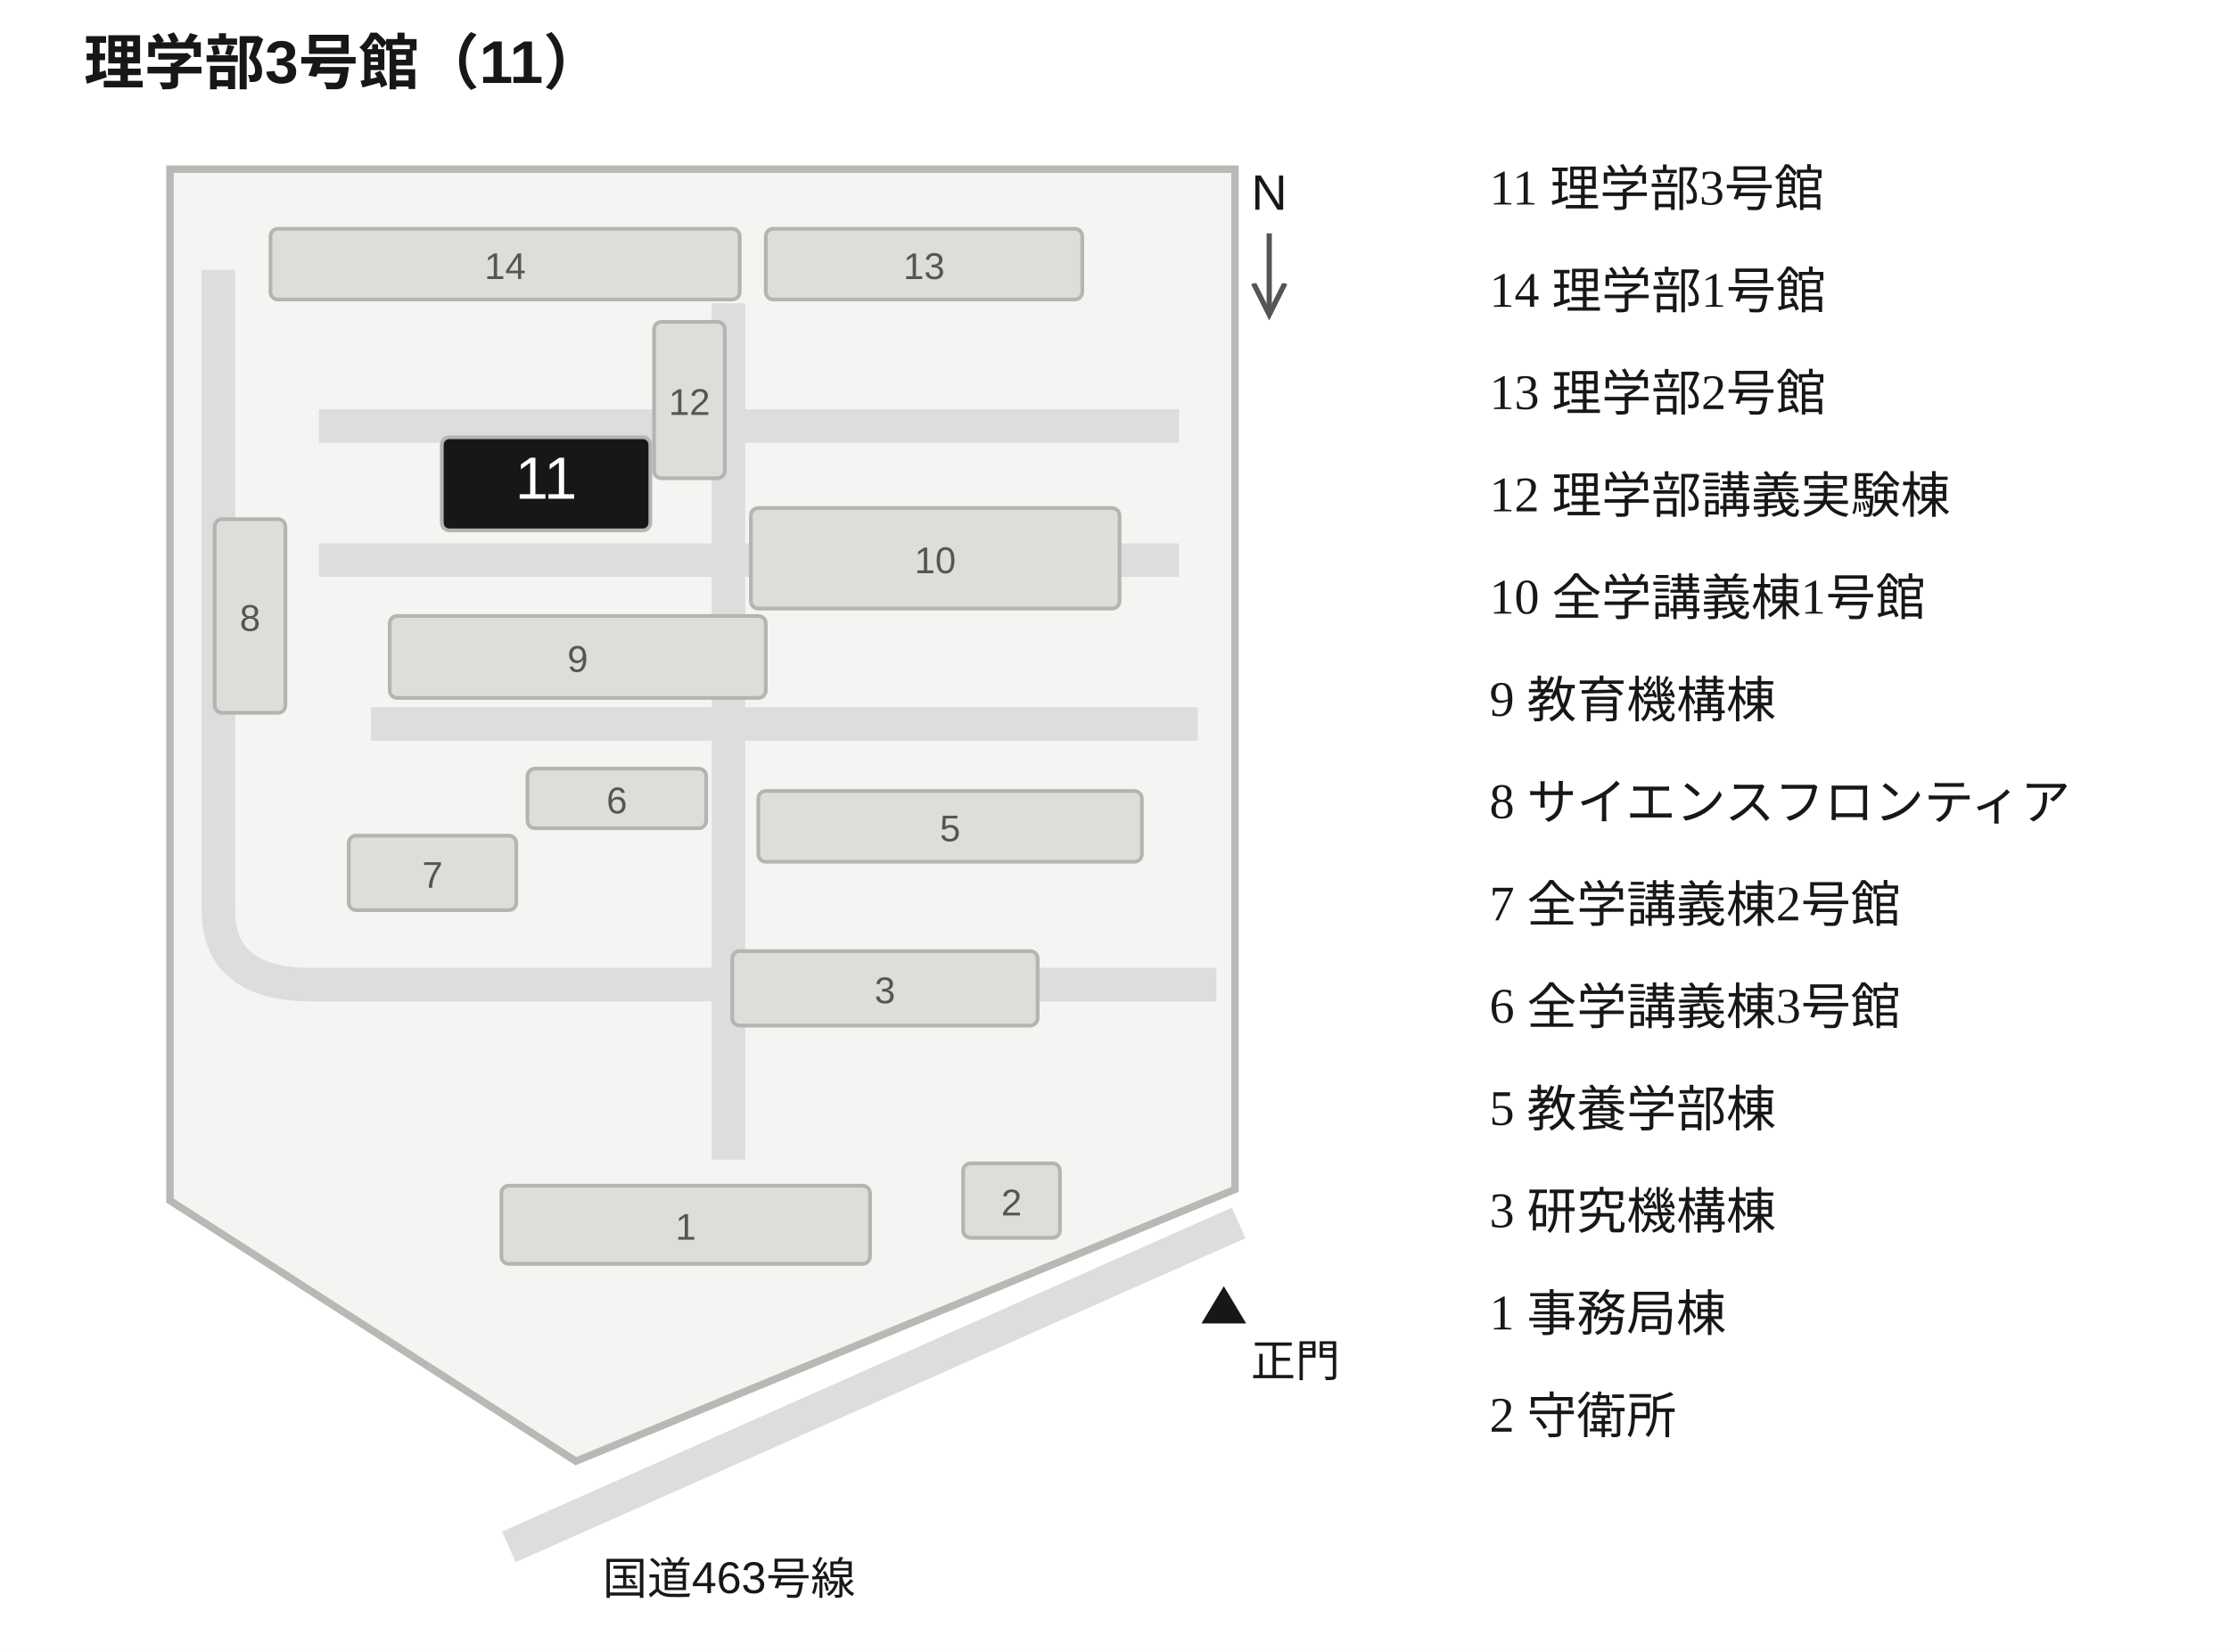
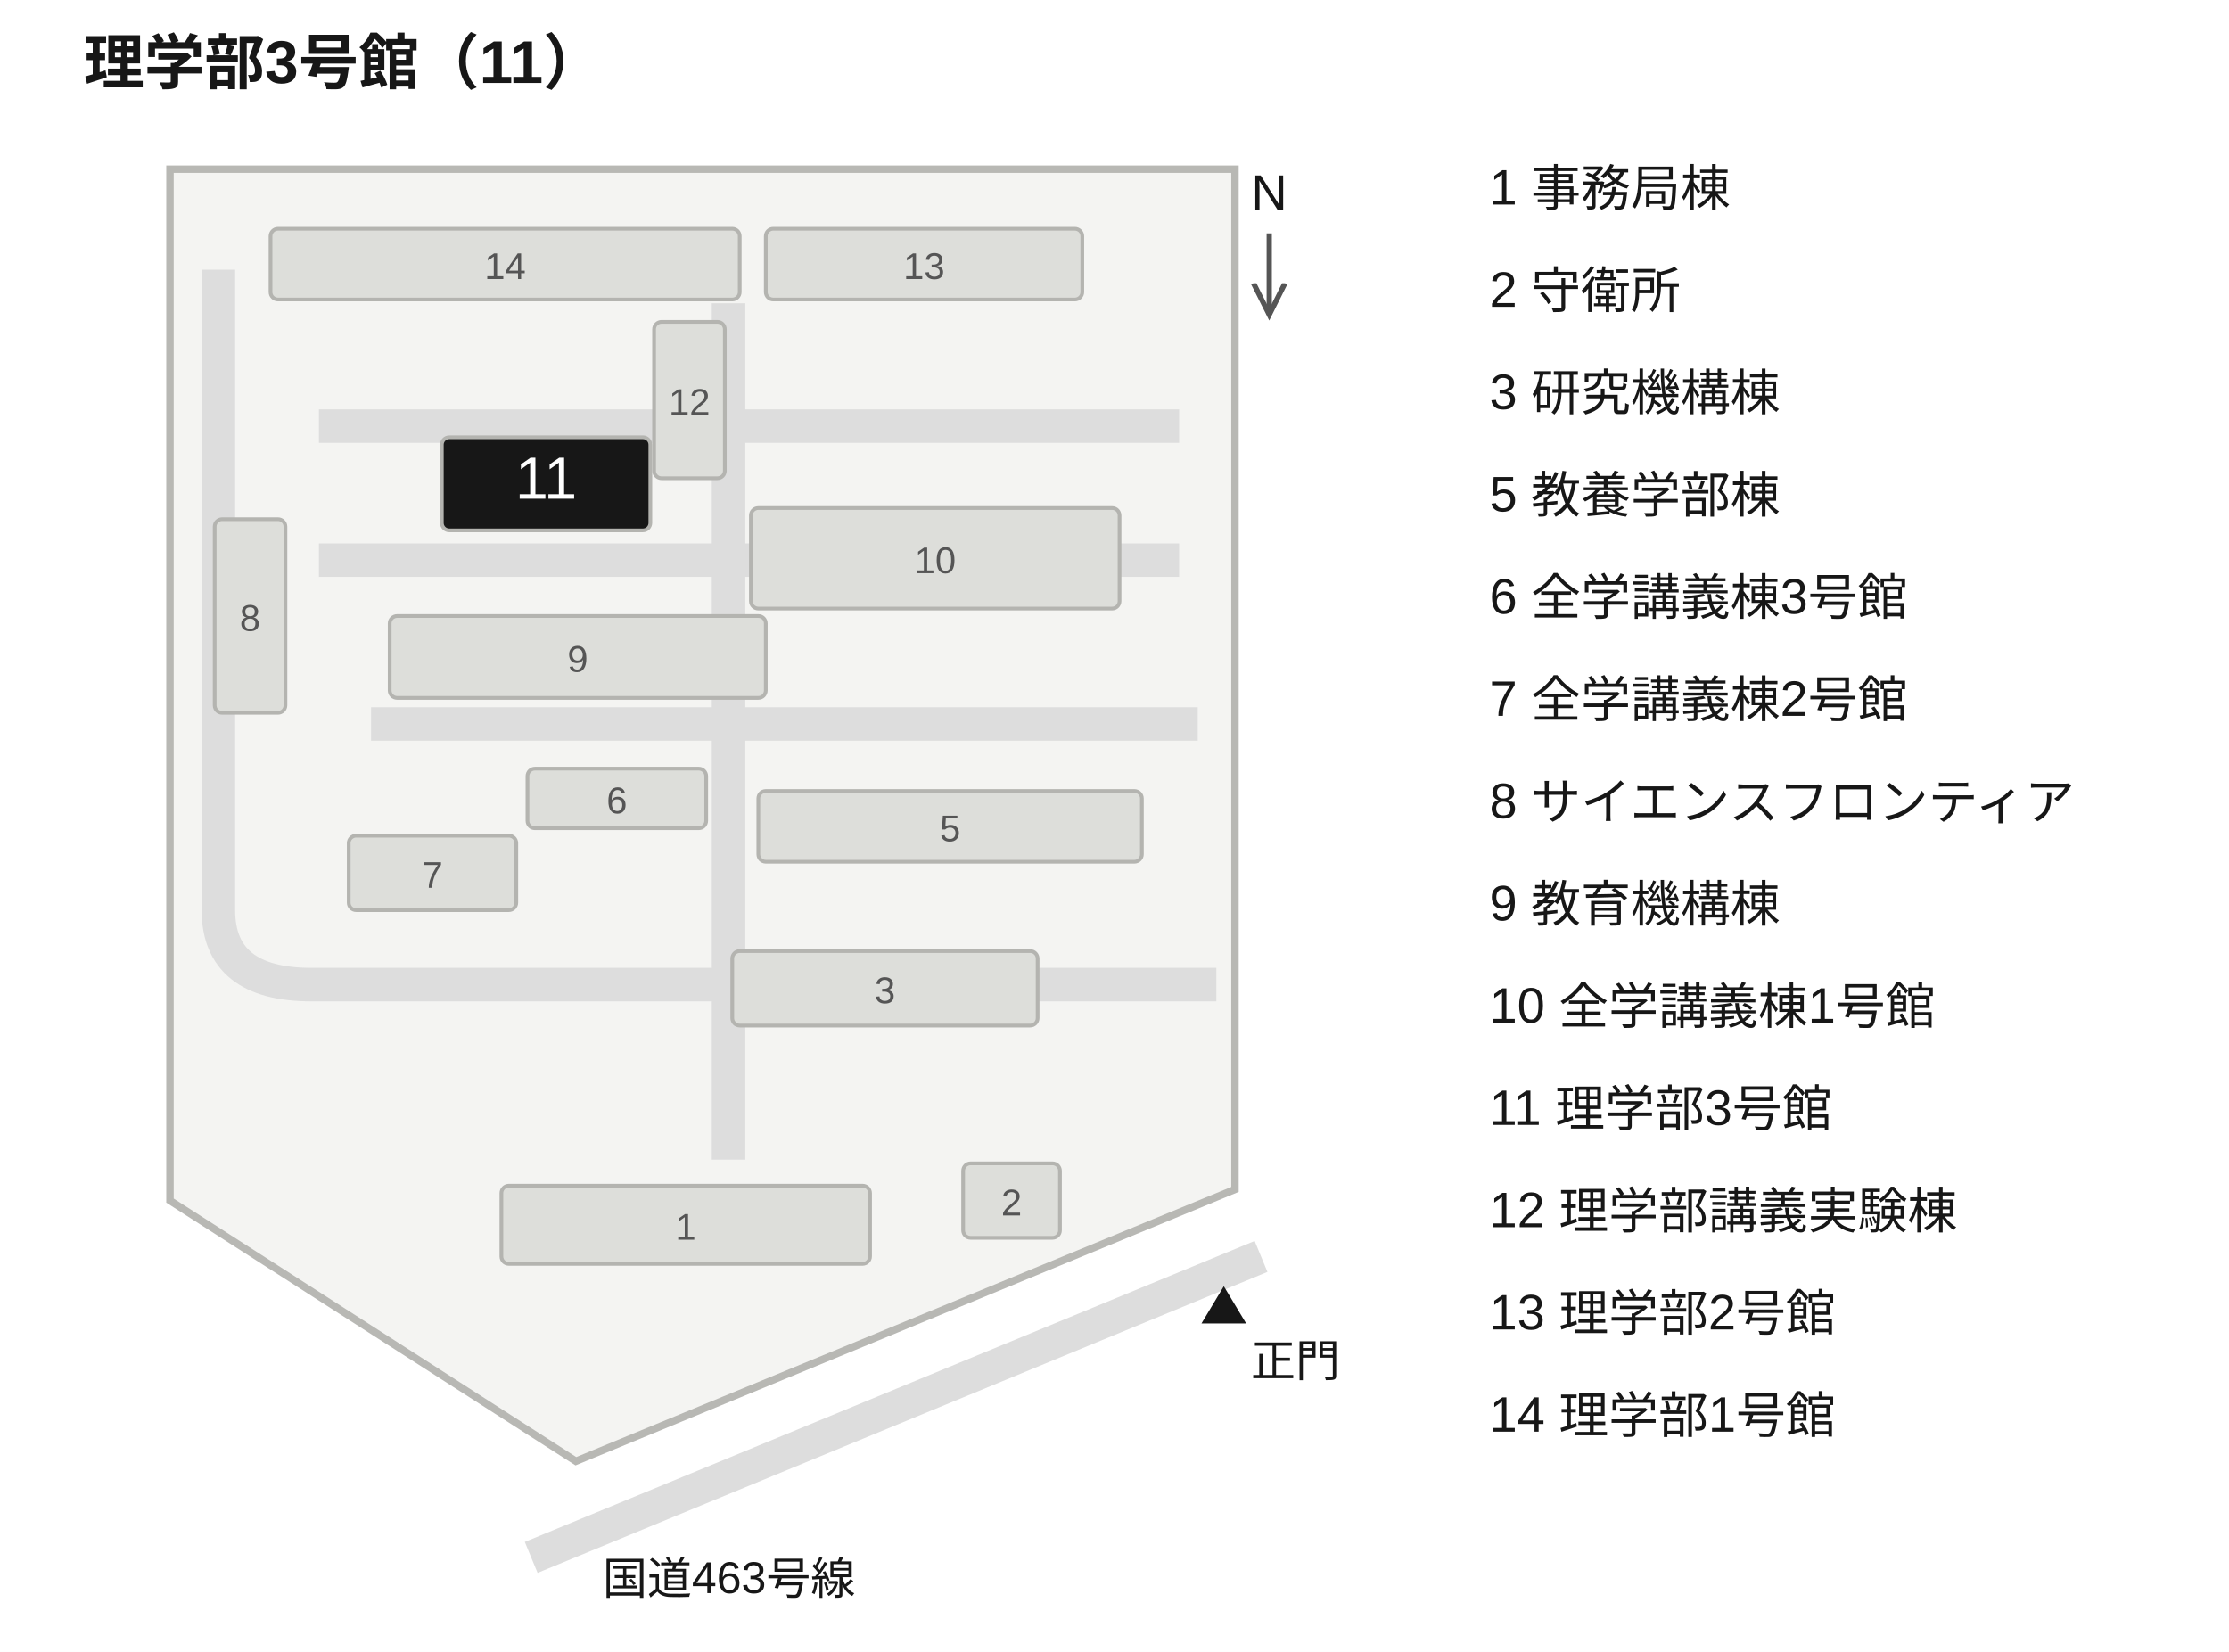
<svg xmlns="http://www.w3.org/2000/svg" viewBox="0 0 850 630">
  <rect width="850" height="630" fill="#fff" />
  <defs>
    <marker id="arrow" markerWidth="8" markerHeight="8" refX="6" refY="4" orient="auto">
      <path d="M0 1L6 4L0 7" fill="none" stroke="#555" />
    </marker>
  </defs>
  <g font-family="Arial, Hiragino Kaku Gothic ProN, sans-serif" fill="#171717">
    <g transform="translate(35 56) scale(1.42) translate(-440 -935)">
      <path d="M461 941H747V1215L570 1288L461 1218Z" fill="#f4f4f2" stroke="#b8b8b4" stroke-width="2" />
-       <path d="M474 968V1140Q474 1160 499 1160H742M501 1010H732M501 1046H732M515 1090H737M611 977V1207M748 1224L552 1311" fill="none" stroke="#ddd" stroke-width="9" />
+       <path d="M474 968V1140Q474 1160 499 1160H742M501 1010H732M501 1046H732M515 1090H737M611 977V1207M754 1233L558 1313.84" fill="none" stroke="#ddd" stroke-width="9" />
      <rect x="488" y="957" width="126" height="19" rx="2" fill="#dddeda" stroke="#b4b4b0" />
      <text x="551.0" y="970.5" text-anchor="middle" font-size="10" fill="#555">14</text>
      <rect x="621" y="957" width="85" height="19" rx="2" fill="#dddeda" stroke="#b4b4b0" />
      <text x="663.5" y="970.5" text-anchor="middle" font-size="10" fill="#555">13</text>
      <rect x="591" y="982" width="19" height="42" rx="2" fill="#dddeda" stroke="#b4b4b0" />
      <text x="600.5" y="1007.0" text-anchor="middle" font-size="10" fill="#555">12</text>
      <rect x="534" y="1013" width="56" height="25" rx="2" fill="#171717" stroke="#b4b4b0" />
      <text x="562.0" y="1029.5" text-anchor="middle" font-size="16" fill="#fff">11</text>
      <rect x="617" y="1032" width="99" height="27" rx="2" fill="#dddeda" stroke="#b4b4b0" />
      <text x="666.5" y="1049.5" text-anchor="middle" font-size="10" fill="#555">10</text>
      <rect x="520" y="1061" width="101" height="22" rx="2" fill="#dddeda" stroke="#b4b4b0" />
      <text x="570.5" y="1076.0" text-anchor="middle" font-size="10" fill="#555">9</text>
      <rect x="473" y="1035" width="19" height="52" rx="2" fill="#dddeda" stroke="#b4b4b0" />
      <text x="482.5" y="1065.0" text-anchor="middle" font-size="10" fill="#555">8</text>
      <rect x="619" y="1108" width="103" height="19" rx="2" fill="#dddeda" stroke="#b4b4b0" />
      <text x="670.5" y="1121.5" text-anchor="middle" font-size="10" fill="#555">5</text>
      <rect x="557" y="1102" width="48" height="16" rx="2" fill="#dddeda" stroke="#b4b4b0" />
      <text x="581.0" y="1114.0" text-anchor="middle" font-size="10" fill="#555">6</text>
      <rect x="509" y="1120" width="45" height="20" rx="2" fill="#dddeda" stroke="#b4b4b0" />
      <text x="531.5" y="1134.0" text-anchor="middle" font-size="10" fill="#555">7</text>
      <rect x="612" y="1151" width="82" height="20" rx="2" fill="#dddeda" stroke="#b4b4b0" />
      <text x="653.0" y="1165.0" text-anchor="middle" font-size="10" fill="#555">3</text>
      <rect x="674" y="1208" width="26" height="20" rx="2" fill="#dddeda" stroke="#b4b4b0" />
      <text x="687.0" y="1222.0" text-anchor="middle" font-size="10" fill="#555">2</text>
      <rect x="550" y="1214" width="99" height="21" rx="2" fill="#dddeda" stroke="#b4b4b0" />
      <text x="599.5" y="1228.5" text-anchor="middle" font-size="10" fill="#555">1</text>
      <path d="M744 1241l-6 10h12z" fill="#171717" />
    </g>
    <text x="32" y="32" text-anchor="start" font-size="23" font-weight="600">理学部3号館（11）</text>
    <text x="484" y="80" text-anchor="middle" font-size="19" font-weight="400">N</text>
    <path d="M484 89L484 120" fill="none" stroke="#555" stroke-width="2" marker-end="url(#arrow)" />
    <text x="477" y="525" text-anchor="start" font-size="17" font-weight="400">正門</text>
    <text x="278" y="608" text-anchor="middle" font-size="17" font-weight="400">国道463号線</text>
  </g>
  <g>
-     <text x="568" y="78" font-size="19" fill="#171717">11  理学部3号館</text>
-     <text x="568" y="117" font-size="19" fill="#171717">14  理学部1号館</text>
-     <text x="568" y="156" font-size="19" fill="#171717">13  理学部2号館</text>
-     <text x="568" y="195" font-size="19" fill="#171717">12  理学部講義実験棟</text>
-     <text x="568" y="234" font-size="19" fill="#171717">10  全学講義棟1号館</text>
-     <text x="568" y="273" font-size="19" fill="#171717">9  教育機構棟</text>
-     <text x="568" y="312" font-size="19" fill="#171717">8  サイエンスフロンティア</text>
-     <text x="568" y="351" font-size="19" fill="#171717">7  全学講義棟2号館</text>
-     <text x="568" y="390" font-size="19" fill="#171717">6  全学講義棟3号館</text>
-     <text x="568" y="429" font-size="19" fill="#171717">5  教養学部棟</text>
-     <text x="568" y="468" font-size="19" fill="#171717">3  研究機構棟</text>
-     <text x="568" y="507" font-size="19" fill="#171717">1  事務局棟</text>
-     <text x="568" y="546" font-size="19" fill="#171717">2  守衛所</text>
+     <text x="568" y="78" font-family="Arial,Hiragino Kaku Gothic ProN,sans-serif" font-size="19" fill="#171717">1  事務局棟</text>
+     <text x="568" y="117" font-family="Arial,Hiragino Kaku Gothic ProN,sans-serif" font-size="19" fill="#171717">2  守衛所</text>
+     <text x="568" y="156" font-family="Arial,Hiragino Kaku Gothic ProN,sans-serif" font-size="19" fill="#171717">3  研究機構棟</text>
+     <text x="568" y="195" font-family="Arial,Hiragino Kaku Gothic ProN,sans-serif" font-size="19" fill="#171717">5  教養学部棟</text>
+     <text x="568" y="234" font-family="Arial,Hiragino Kaku Gothic ProN,sans-serif" font-size="19" fill="#171717">6  全学講義棟3号館</text>
+     <text x="568" y="273" font-family="Arial,Hiragino Kaku Gothic ProN,sans-serif" font-size="19" fill="#171717">7  全学講義棟2号館</text>
+     <text x="568" y="312" font-family="Arial,Hiragino Kaku Gothic ProN,sans-serif" font-size="19" fill="#171717">8  サイエンスフロンティア</text>
+     <text x="568" y="351" font-family="Arial,Hiragino Kaku Gothic ProN,sans-serif" font-size="19" fill="#171717">9  教育機構棟</text>
+     <text x="568" y="390" font-family="Arial,Hiragino Kaku Gothic ProN,sans-serif" font-size="19" fill="#171717">10  全学講義棟1号館</text>
+     <text x="568" y="429" font-family="Arial,Hiragino Kaku Gothic ProN,sans-serif" font-size="19" fill="#171717">11  理学部3号館</text>
+     <text x="568" y="468" font-family="Arial,Hiragino Kaku Gothic ProN,sans-serif" font-size="19" fill="#171717">12  理学部講義実験棟</text>
+     <text x="568" y="507" font-family="Arial,Hiragino Kaku Gothic ProN,sans-serif" font-size="19" fill="#171717">13  理学部2号館</text>
+     <text x="568" y="546" font-family="Arial,Hiragino Kaku Gothic ProN,sans-serif" font-size="19" fill="#171717">14  理学部1号館</text>
  </g>
</svg>
